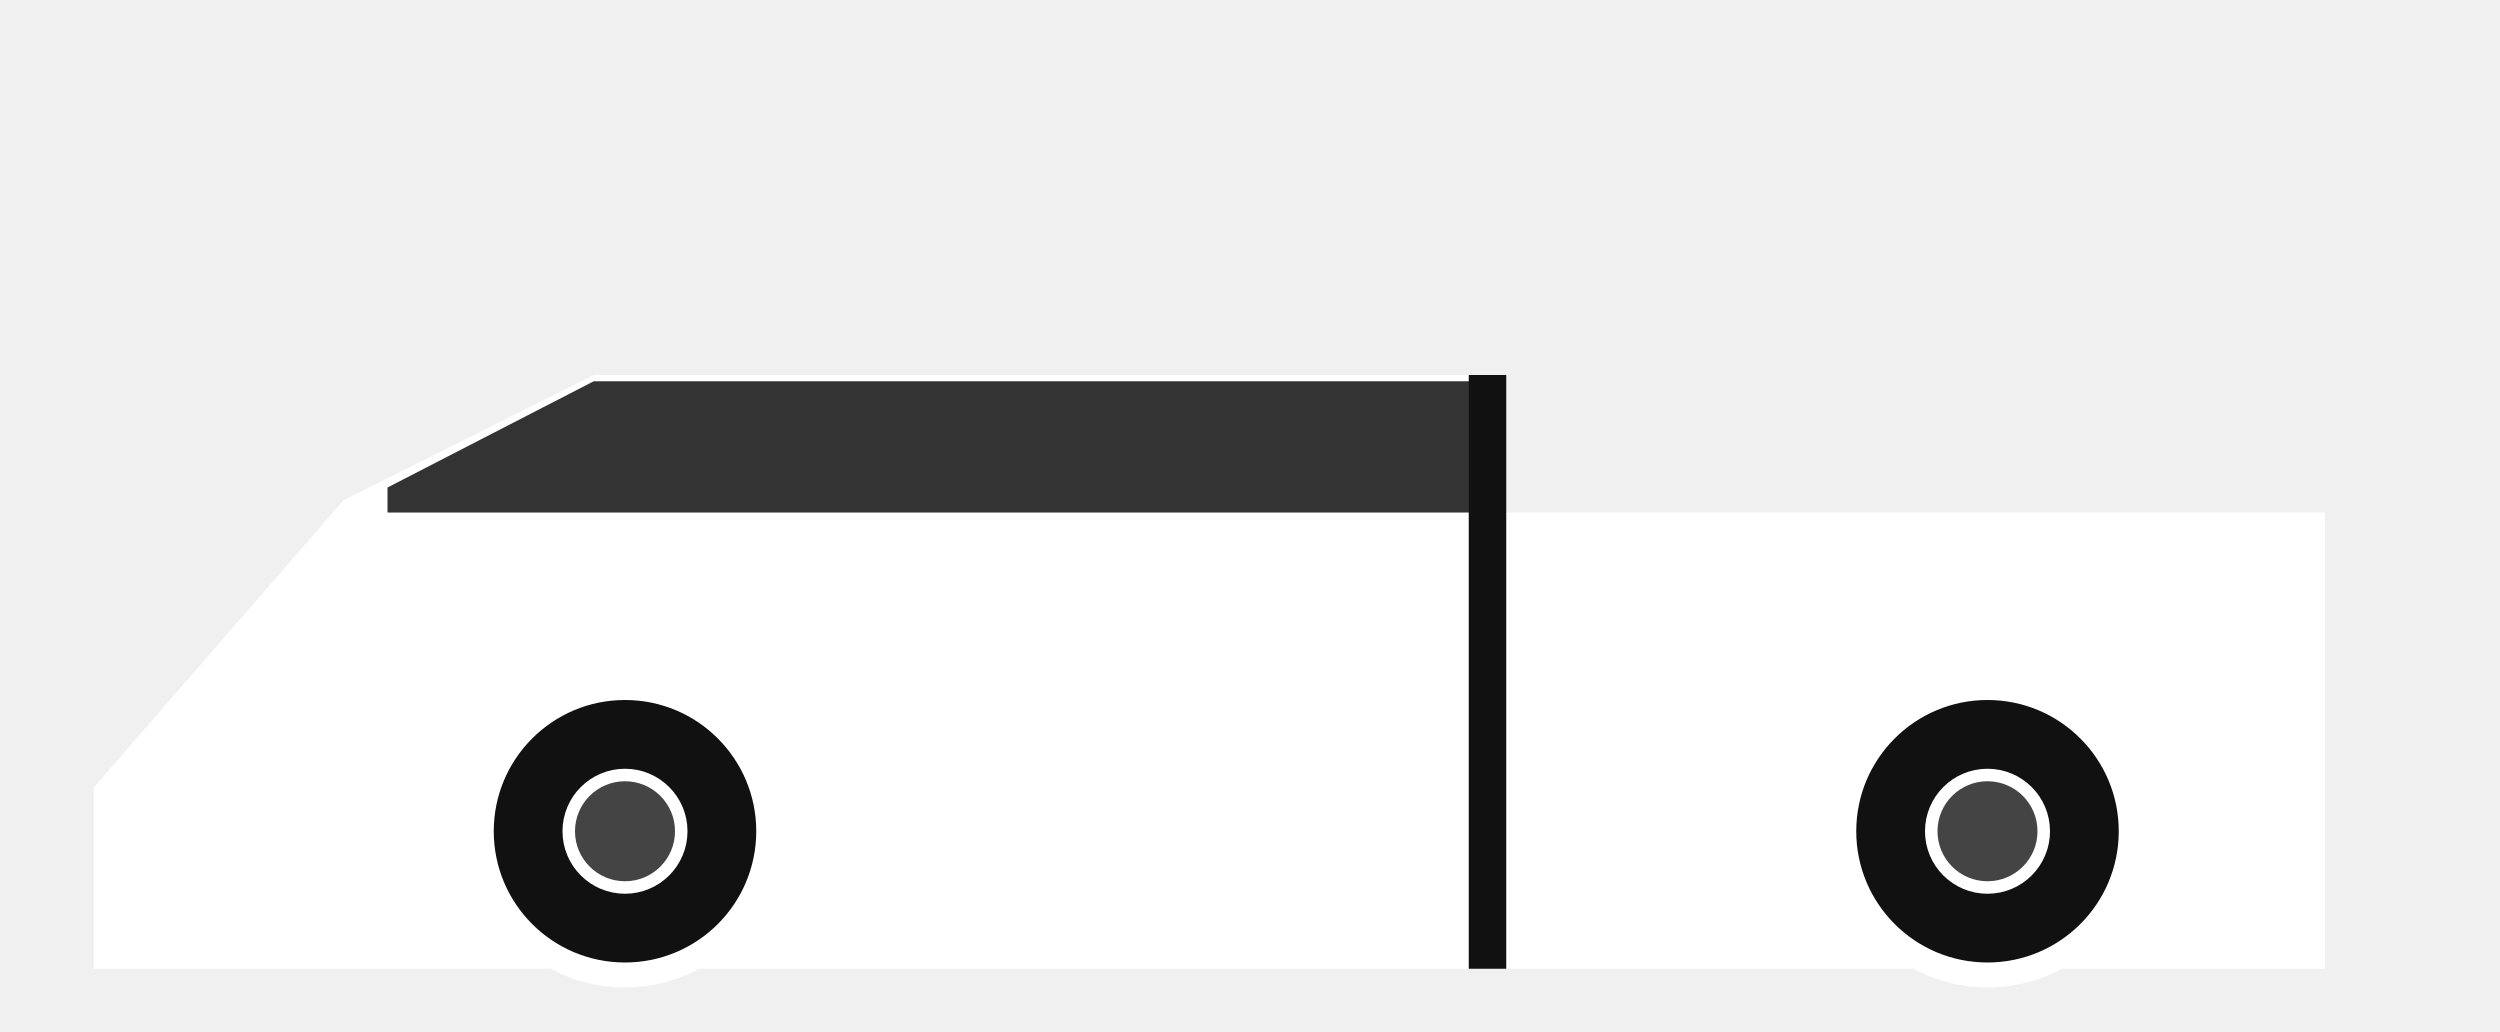
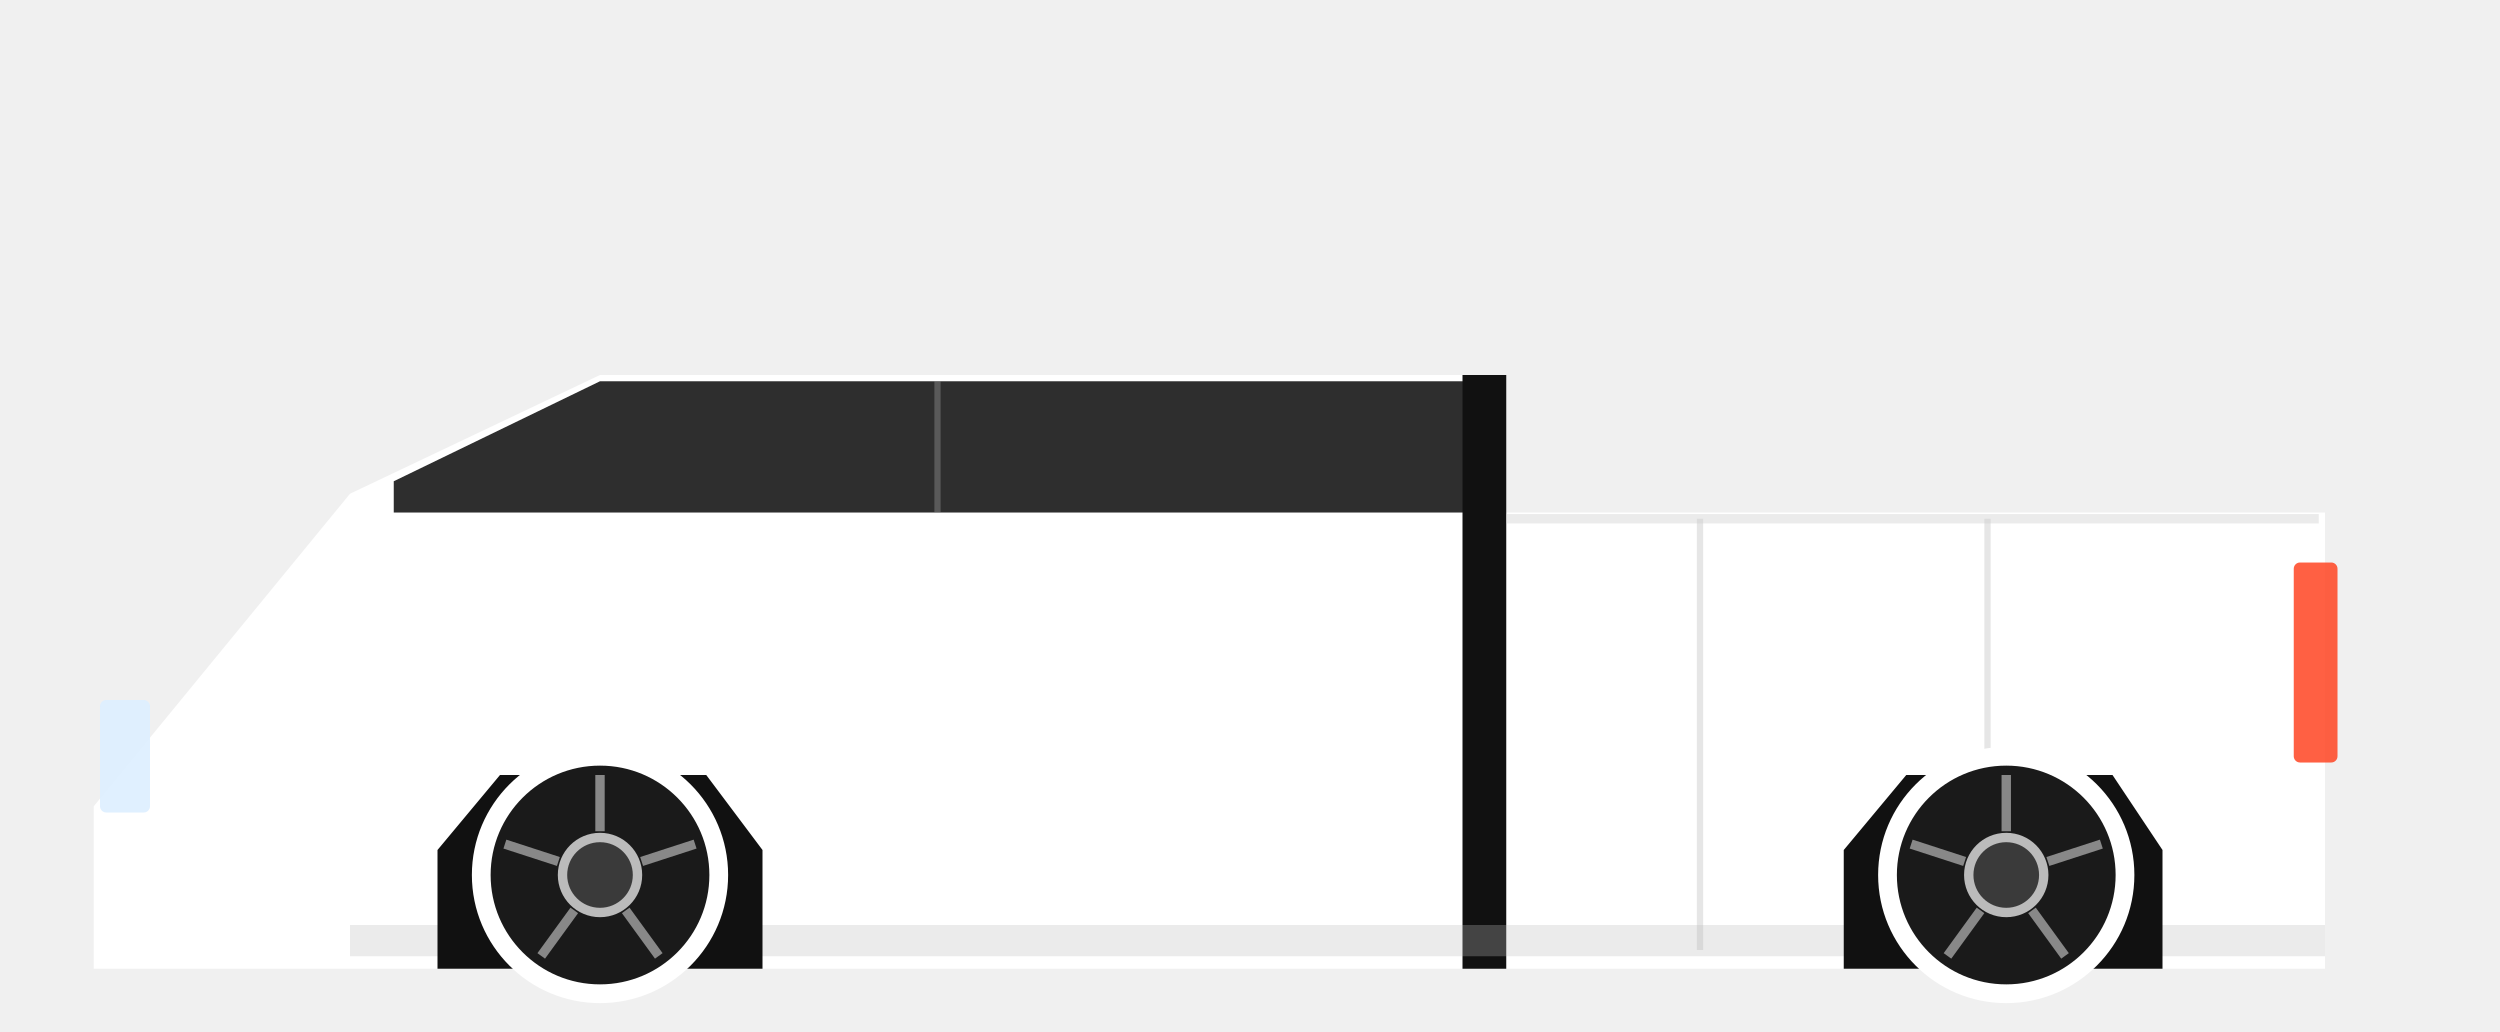
<svg xmlns="http://www.w3.org/2000/svg" viewBox="0 0 400 165">
-   <polygon points="15,155 15,126 55,80 95,60 238,60 238,82 372,82 372,155" fill="white" />
-   <polygon points="62,78 95,61 237,61 237,82 62,82" fill="#333" />
-   <rect x="235" y="60" width="6" height="95" fill="#111" />
-   <circle cx="100" cy="133" r="23" fill="#111" stroke="white" stroke-width="4" />
-   <circle cx="318" cy="133" r="23" fill="#111" stroke="white" stroke-width="4" />
-   <circle cx="100" cy="133" r="9" fill="#444" stroke="white" stroke-width="2" />
-   <circle cx="318" cy="133" r="9" fill="#444" stroke="white" stroke-width="2" />
+   <polygon points="15,155 15,129 56,79 96,60 238,60 238,82 372,82 372,155" fill="white" />
+   <polygon points="63,77 96,61 237,61 237,82 63,82" fill="#2e2e2e" />
+   <rect x="234" y="60" width="7" height="95" fill="#111" />
+   <line x1="150" y1="61" x2="150" y2="82" stroke="#999" stroke-width="1" opacity="0.4" />
+   <line x1="272" y1="83" x2="272" y2="152" stroke="#aaa" stroke-width="1" opacity="0.3" />
+   <line x1="318" y1="83" x2="318" y2="152" stroke="#aaa" stroke-width="1" opacity="0.3" />
+   <line x1="241" y1="83" x2="371" y2="83" stroke="#ccc" stroke-width="1.5" opacity="0.4" />
+   <rect x="56" y="148" width="316" height="5" fill="#bbb" opacity="0.3" />
+   <rect x="16" y="112" width="8" height="18" rx="1" fill="#ddeeff" opacity="0.9" />
+   <rect x="367" y="90" width="7" height="32" rx="1" fill="#ff4422" opacity="0.85" />
+   <polygon points="70,155 70,136 80,124 113,124 122,136 122,155" fill="#111" />
+   <polygon points="295,155 295,136 305,124 338,124 346,136 346,155" fill="#111" />
+   <g transform="translate(96,140)">
+     <circle r="19" fill="#1a1a1a" stroke="white" stroke-width="3" />
+     <circle r="6" fill="#3a3a3a" stroke="#bbb" stroke-width="1.5" />
+     <g stroke="#888" stroke-width="1.5">
+       <line x1="0" y1="-7" x2="0" y2="-16" />
+       <line x1="0" y1="-7" x2="0" y2="-16" transform="rotate(72)" />
+       <line x1="0" y1="-7" x2="0" y2="-16" transform="rotate(144)" />
+       <line x1="0" y1="-7" x2="0" y2="-16" transform="rotate(216)" />
+       <line x1="0" y1="-7" x2="0" y2="-16" transform="rotate(288)" />
+     </g>
+   </g>
+   <g transform="translate(321,140)">
+     <circle r="19" fill="#1a1a1a" stroke="white" stroke-width="3" />
+     <circle r="6" fill="#3a3a3a" stroke="#bbb" stroke-width="1.5" />
+     <g stroke="#888" stroke-width="1.5">
+       <line x1="0" y1="-7" x2="0" y2="-16" />
+       <line x1="0" y1="-7" x2="0" y2="-16" transform="rotate(72)" />
+       <line x1="0" y1="-7" x2="0" y2="-16" transform="rotate(144)" />
+       <line x1="0" y1="-7" x2="0" y2="-16" transform="rotate(216)" />
+       <line x1="0" y1="-7" x2="0" y2="-16" transform="rotate(288)" />
+     </g>
+   </g>
</svg>
